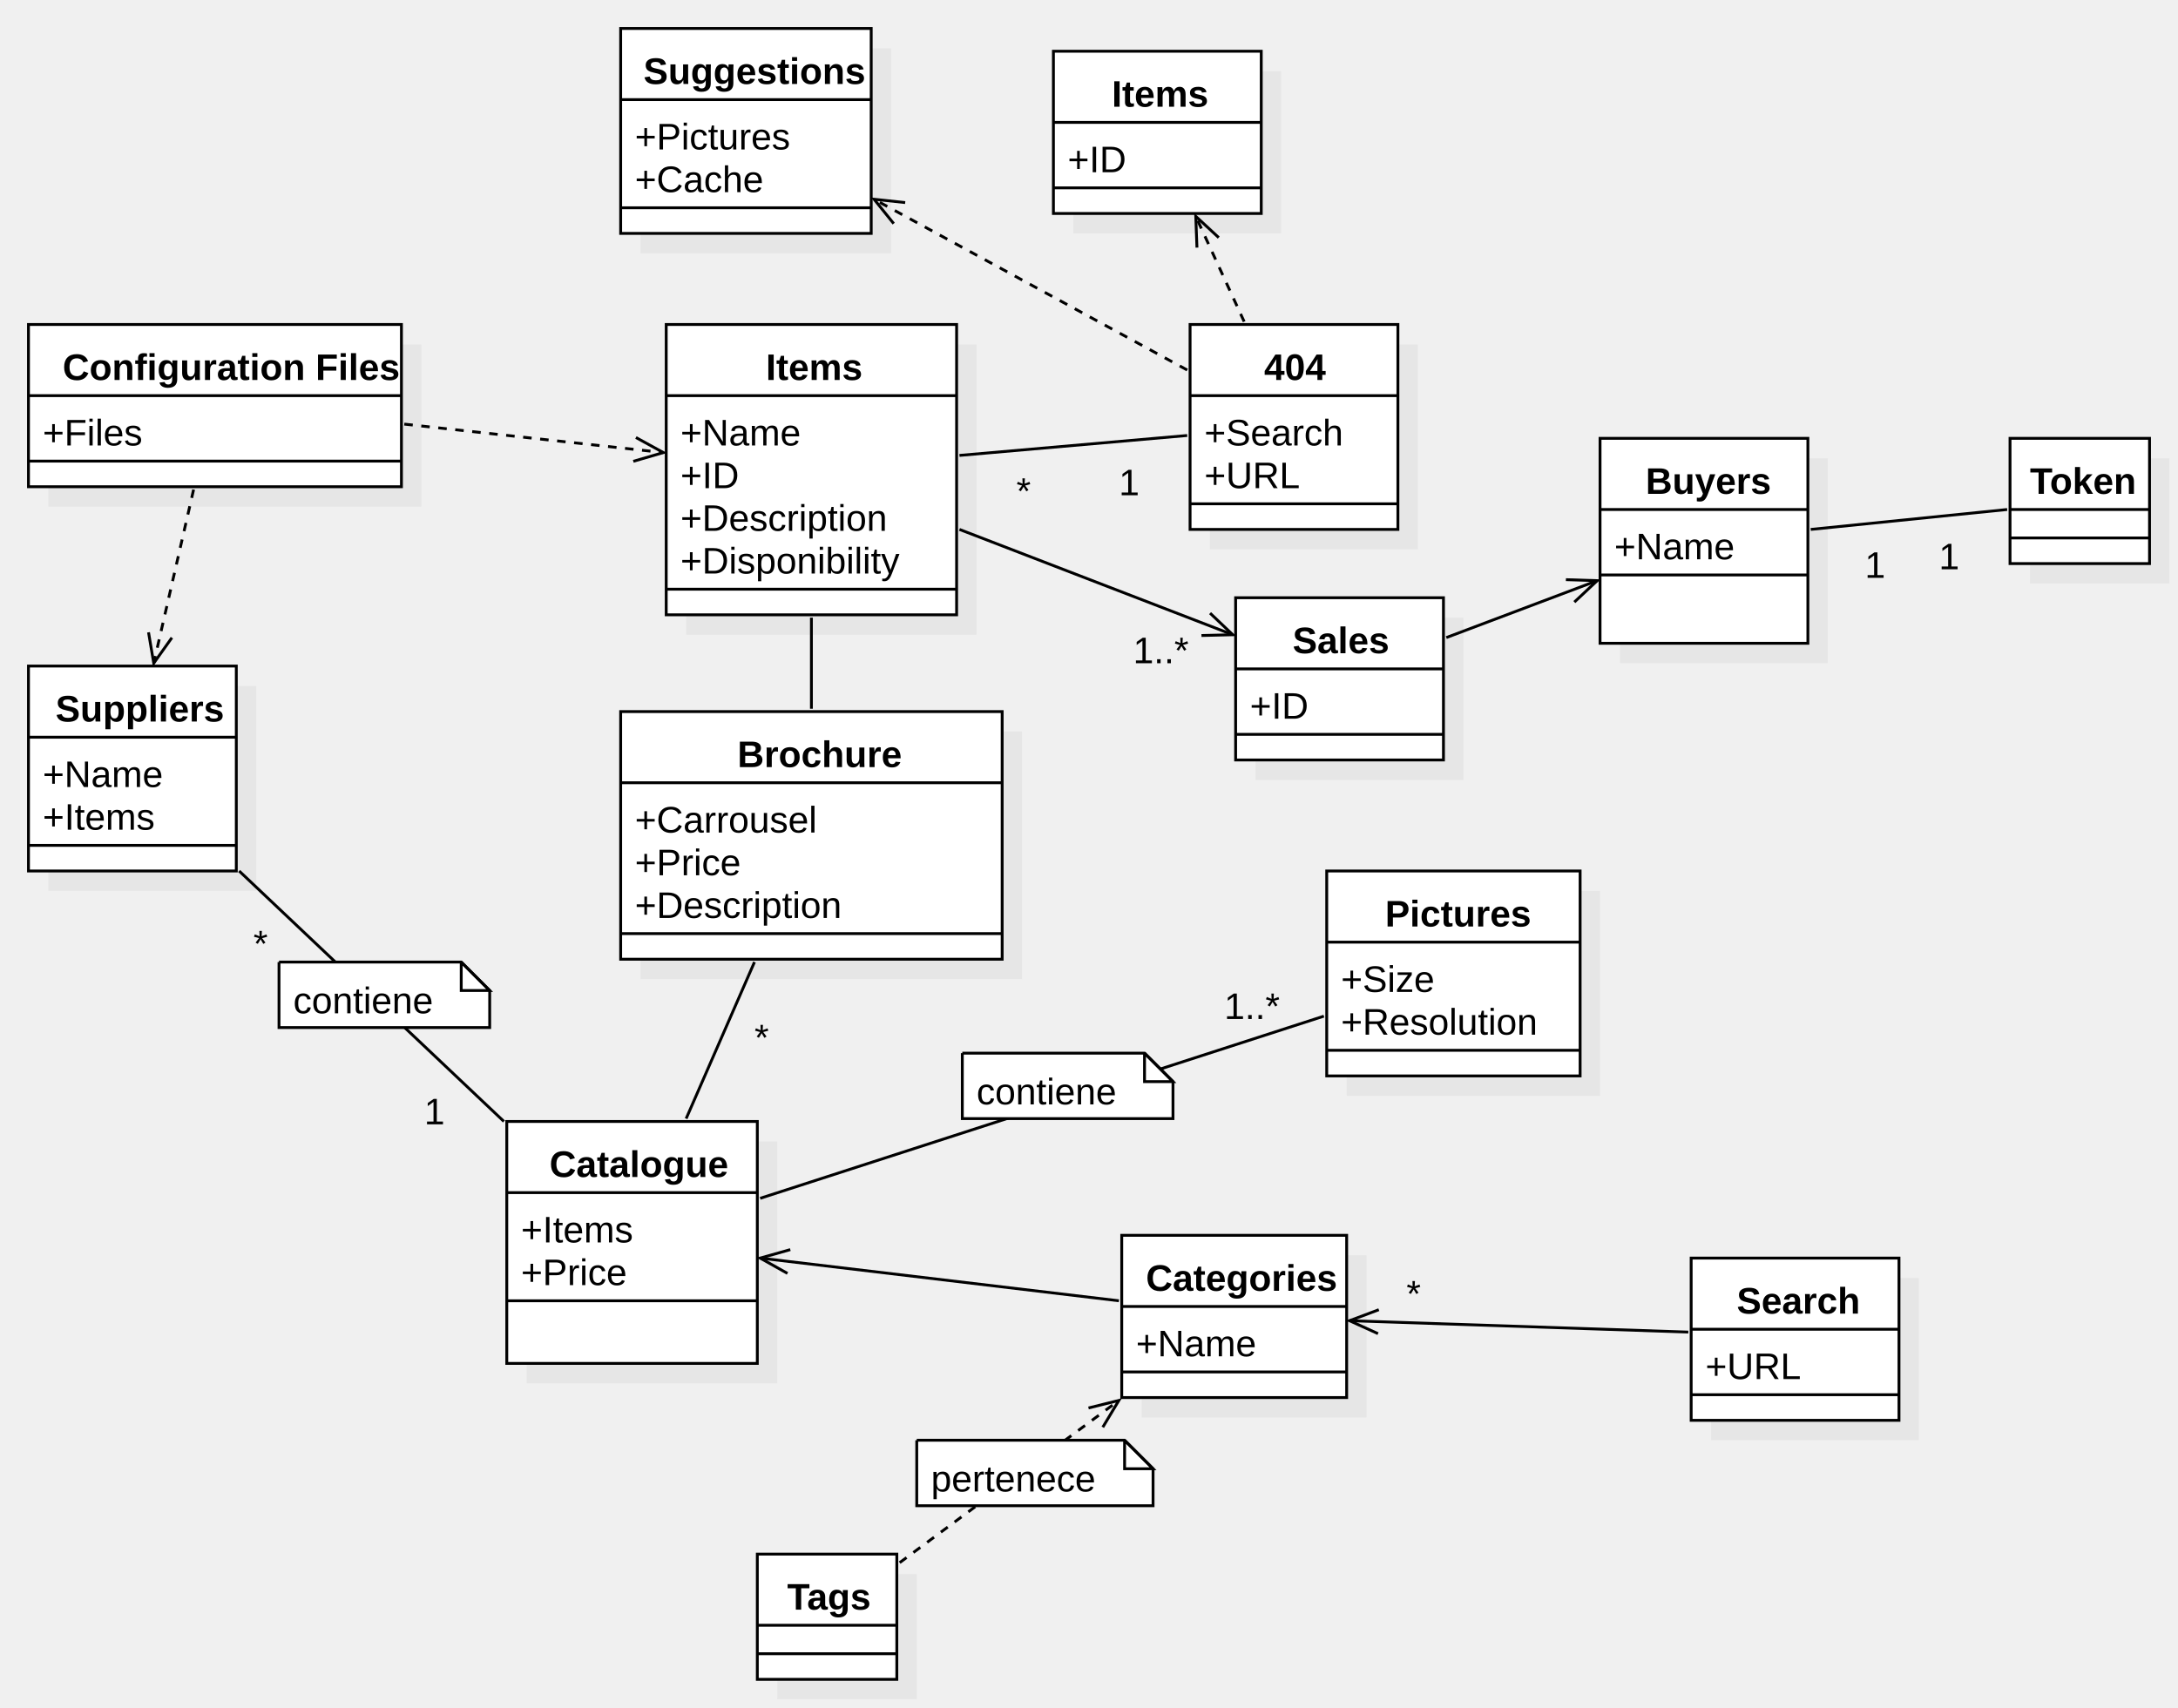
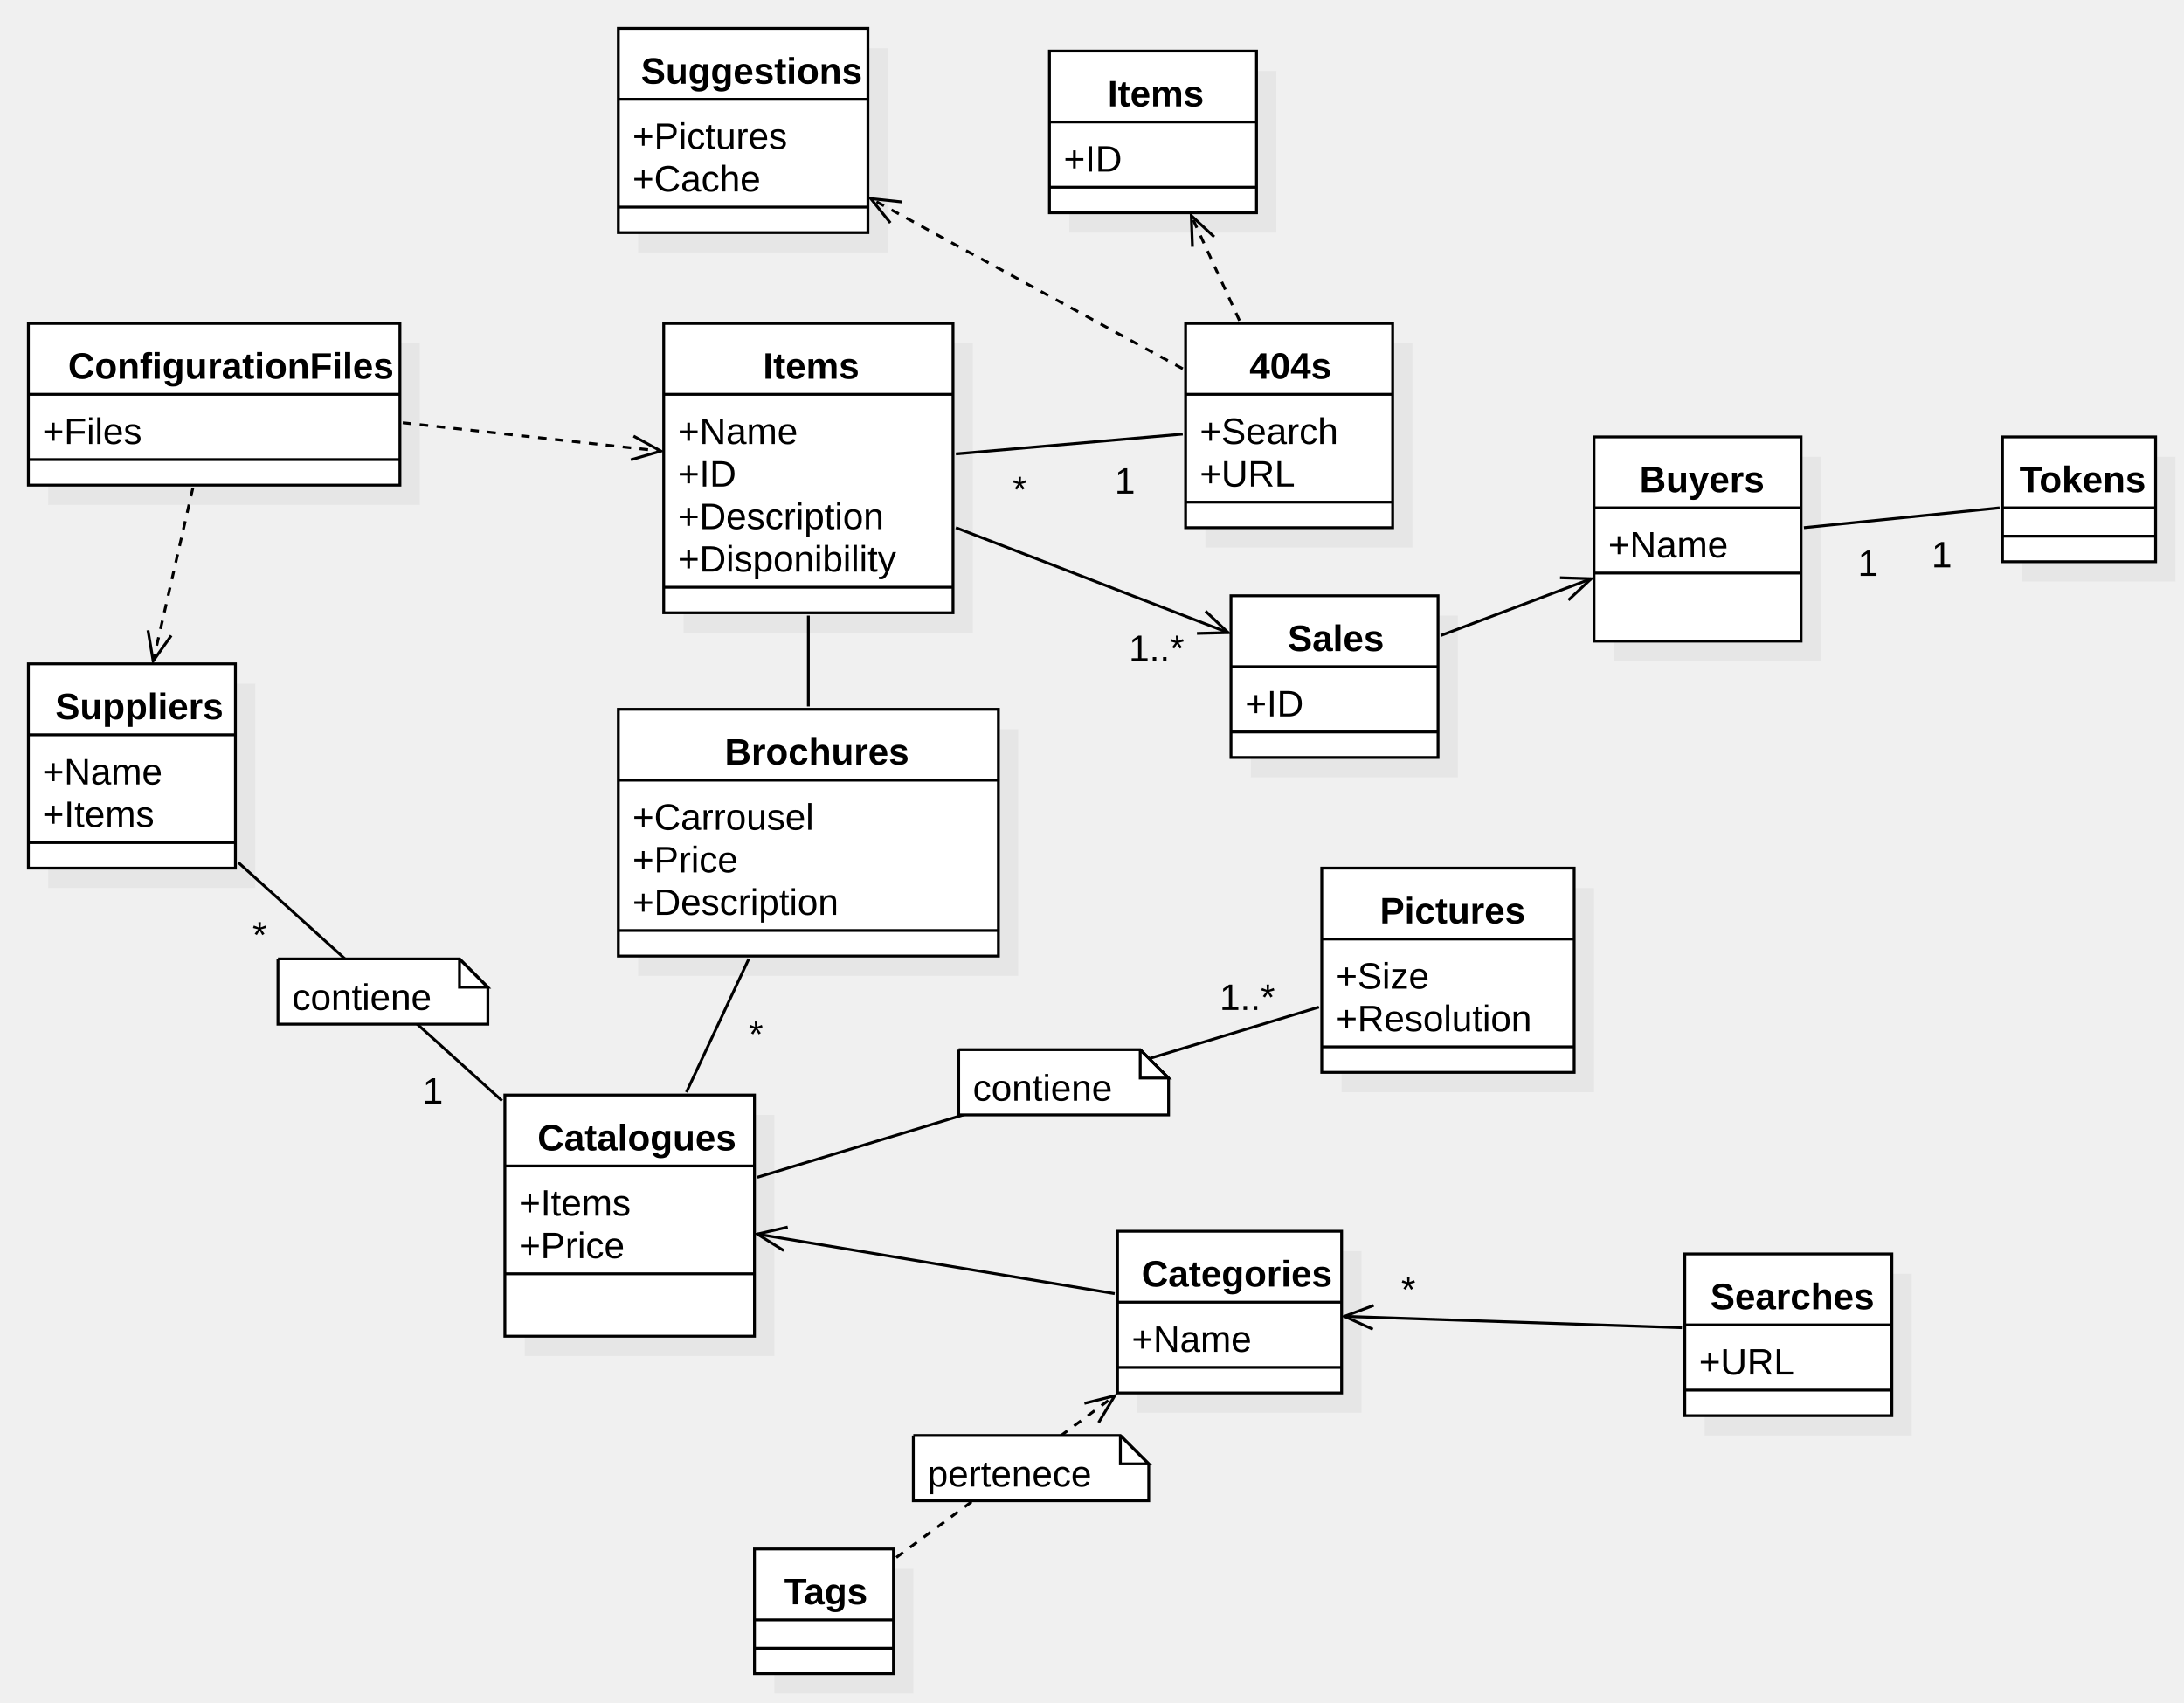
- <svg xmlns="http://www.w3.org/2000/svg" version="1.1" width="765" height="600">
+ <svg xmlns="http://www.w3.org/2000/svg" version="1.1" width="770" height="600">
  <defs />
  <g>
    <g transform="translate(-46,2) scale(1,1)">
      <rect fill="#C0C0C0" stroke="none" x="287" y="119" width="102" height="102" opacity="0.2" />
    </g>
    <g transform="translate(-46,2) scale(1,1)">
      <rect fill="#ffffff" stroke="none" x="280" y="112" width="102" height="102" />
    </g>
    <g transform="translate(-46,2) scale(1,1)">
      <path fill="none" stroke="#000000" d="M 280 112 L 382 112 L 382 214 L 280 214 L 280 112 Z Z" stroke-miterlimit="10" />
    </g>
    <g transform="translate(-46,2) scale(1,1)">
      <path fill="none" stroke="#000000" d="M 280 137 L 382 137" stroke-miterlimit="10" />
    </g>
    <g transform="translate(-46,2) scale(1,1)">
      <path fill="none" stroke="#000000" d="M 280 205 L 382 205" stroke-miterlimit="10" />
    </g>
    <g transform="translate(-46,2) scale(1,1)">
      <g>
        <path fill="none" stroke="none" />
        <text fill="#000000" stroke="none" font-family="Arial" font-size="13px" font-style="normal" font-weight="bold" text-decoration="none" x="315" y="131.5">Items</text>
      </g>
    </g>
    <g transform="translate(-46,2) scale(1,1)">
      <g>
        <path fill="none" stroke="none" />
        <text fill="#000000" stroke="none" font-family="Arial" font-size="13px" font-style="normal" font-weight="normal" text-decoration="none" x="285" y="154.5">+Name</text>
      </g>
    </g>
    <g transform="translate(-46,2) scale(1,1)">
      <g>
        <path fill="none" stroke="none" />
        <text fill="#000000" stroke="none" font-family="Arial" font-size="13px" font-style="normal" font-weight="normal" text-decoration="none" x="285" y="169.5">+ID</text>
      </g>
    </g>
    <g transform="translate(-46,2) scale(1,1)">
      <g>
        <path fill="none" stroke="none" />
        <text fill="#000000" stroke="none" font-family="Arial" font-size="13px" font-style="normal" font-weight="normal" text-decoration="none" x="285" y="184.5">+Description</text>
      </g>
    </g>
    <g transform="translate(-46,2) scale(1,1)">
      <g>
        <path fill="none" stroke="none" />
        <text fill="#000000" stroke="none" font-family="Arial" font-size="13px" font-style="normal" font-weight="normal" text-decoration="none" x="285" y="199.5">+Disponibility</text>
      </g>
    </g>
    <g transform="translate(-46,2) scale(1,1)">
      <rect fill="#C0C0C0" stroke="none" x="271" y="255" width="134" height="87" opacity="0.2" />
    </g>
    <g transform="translate(-46,2) scale(1,1)">
      <rect fill="#ffffff" stroke="none" x="264" y="248" width="134" height="87" />
    </g>
    <g transform="translate(-46,2) scale(1,1)">
      <path fill="none" stroke="#000000" d="M 264 248 L 398 248 L 398 335 L 264 335 L 264 248 Z Z" stroke-miterlimit="10" />
    </g>
    <g transform="translate(-46,2) scale(1,1)">
      <path fill="none" stroke="#000000" d="M 264 273 L 398 273" stroke-miterlimit="10" />
    </g>
    <g transform="translate(-46,2) scale(1,1)">
      <path fill="none" stroke="#000000" d="M 264 326 L 398 326" stroke-miterlimit="10" />
    </g>
    <g transform="translate(-46,2) scale(1,1)">
      <g>
        <path fill="none" stroke="none" />
-         <text fill="#000000" stroke="none" font-family="Arial" font-size="13px" font-style="normal" font-weight="bold" text-decoration="none" x="305" y="267.5">Brochure</text>
+         <text fill="#000000" stroke="none" font-family="Arial" font-size="13px" font-style="normal" font-weight="bold" text-decoration="none" x="301.5" y="267.5">Brochures</text>
      </g>
    </g>
    <g transform="translate(-46,2) scale(1,1)">
      <g>
        <path fill="none" stroke="none" />
        <text fill="#000000" stroke="none" font-family="Arial" font-size="13px" font-style="normal" font-weight="normal" text-decoration="none" x="269" y="290.5">+Carrousel</text>
      </g>
    </g>
    <g transform="translate(-46,2) scale(1,1)">
      <g>
        <path fill="none" stroke="none" />
        <text fill="#000000" stroke="none" font-family="Arial" font-size="13px" font-style="normal" font-weight="normal" text-decoration="none" x="269" y="305.5">+Price</text>
      </g>
    </g>
    <g transform="translate(-46,2) scale(1,1)">
      <g>
        <path fill="none" stroke="none" />
        <text fill="#000000" stroke="none" font-family="Arial" font-size="13px" font-style="normal" font-weight="normal" text-decoration="none" x="269" y="320.5">+Description</text>
      </g>
    </g>
    <g transform="translate(-46,2) scale(1,1)">
-       <rect fill="#C0C0C0" stroke="none" x="231" y="399" width="88" height="85" opacity="0.2" />
-     </g>
-     <g transform="translate(-46,2) scale(1,1)">
-       <rect fill="#ffffff" stroke="none" x="224" y="392" width="88" height="85" />
-     </g>
-     <g transform="translate(-46,2) scale(1,1)">
-       <path fill="none" stroke="#000000" d="M 224 392 L 312 392 L 312 477 L 224 477 L 224 392 Z Z" stroke-miterlimit="10" />
-     </g>
-     <g transform="translate(-46,2) scale(1,1)">
-       <path fill="none" stroke="#000000" d="M 224 417 L 312 417" stroke-miterlimit="10" />
-     </g>
-     <g transform="translate(-46,2) scale(1,1)">
-       <path fill="none" stroke="#000000" d="M 224 455 L 312 455" stroke-miterlimit="10" />
-     </g>
-     <g transform="translate(-46,2) scale(1,1)">
-       <g>
-         <path fill="none" stroke="none" />
-         <text fill="#000000" stroke="none" font-family="Arial" font-size="13px" font-style="normal" font-weight="bold" text-decoration="none" x="239" y="411.5">Catalogue</text>
-       </g>
-     </g>
-     <g transform="translate(-46,2) scale(1,1)">
-       <g>
-         <path fill="none" stroke="none" />
-         <text fill="#000000" stroke="none" font-family="Arial" font-size="13px" font-style="normal" font-weight="normal" text-decoration="none" x="229" y="434.5">+Items</text>
-       </g>
-     </g>
-     <g transform="translate(-46,2) scale(1,1)">
-       <g>
-         <path fill="none" stroke="none" />
-         <text fill="#000000" stroke="none" font-family="Arial" font-size="13px" font-style="normal" font-weight="normal" text-decoration="none" x="229" y="449.5">+Price</text>
+       <rect fill="#C0C0C0" stroke="none" x="231" y="391" width="88" height="85" opacity="0.2" />
+     </g>
+     <g transform="translate(-46,2) scale(1,1)">
+       <rect fill="#ffffff" stroke="none" x="224" y="384" width="88" height="85" />
+     </g>
+     <g transform="translate(-46,2) scale(1,1)">
+       <path fill="none" stroke="#000000" d="M 224 384 L 312 384 L 312 469 L 224 469 L 224 384 Z Z" stroke-miterlimit="10" />
+     </g>
+     <g transform="translate(-46,2) scale(1,1)">
+       <path fill="none" stroke="#000000" d="M 224 409 L 312 409" stroke-miterlimit="10" />
+     </g>
+     <g transform="translate(-46,2) scale(1,1)">
+       <path fill="none" stroke="#000000" d="M 224 447 L 312 447" stroke-miterlimit="10" />
+     </g>
+     <g transform="translate(-46,2) scale(1,1)">
+       <g>
+         <path fill="none" stroke="none" />
+         <text fill="#000000" stroke="none" font-family="Arial" font-size="13px" font-style="normal" font-weight="bold" text-decoration="none" x="235.5" y="403.5">Catalogues</text>
+       </g>
+     </g>
+     <g transform="translate(-46,2) scale(1,1)">
+       <g>
+         <path fill="none" stroke="none" />
+         <text fill="#000000" stroke="none" font-family="Arial" font-size="13px" font-style="normal" font-weight="normal" text-decoration="none" x="229" y="426.5">+Items</text>
+       </g>
+     </g>
+     <g transform="translate(-46,2) scale(1,1)">
+       <g>
+         <path fill="none" stroke="none" />
+         <text fill="#000000" stroke="none" font-family="Arial" font-size="13px" font-style="normal" font-weight="normal" text-decoration="none" x="229" y="441.5">+Price</text>
      </g>
    </g>
    <g transform="translate(-46,2) scale(1,1)">
      <rect fill="#C0C0C0" stroke="none" x="63" y="239" width="73" height="72" opacity="0.2" />
    </g>
    <g transform="translate(-46,2) scale(1,1)">
      <rect fill="#ffffff" stroke="none" x="56" y="232" width="73" height="72" />
    </g>
    <g transform="translate(-46,2) scale(1,1)">
      <path fill="none" stroke="#000000" d="M 56 232 L 129 232 L 129 304 L 56 304 L 56 232 Z Z" stroke-miterlimit="10" />
    </g>
    <g transform="translate(-46,2) scale(1,1)">
      <path fill="none" stroke="#000000" d="M 56 257 L 129 257" stroke-miterlimit="10" />
    </g>
    <g transform="translate(-46,2) scale(1,1)">
      <path fill="none" stroke="#000000" d="M 56 295 L 129 295" stroke-miterlimit="10" />
    </g>
    <g transform="translate(-46,2) scale(1,1)">
      <g>
        <path fill="none" stroke="none" />
        <text fill="#000000" stroke="none" font-family="Arial" font-size="13px" font-style="normal" font-weight="bold" text-decoration="none" x="65.5" y="251.5">Suppliers</text>
      </g>
    </g>
    <g transform="translate(-46,2) scale(1,1)">
      <g>
        <path fill="none" stroke="none" />
        <text fill="#000000" stroke="none" font-family="Arial" font-size="13px" font-style="normal" font-weight="normal" text-decoration="none" x="61" y="274.5">+Name</text>
      </g>
    </g>
    <g transform="translate(-46,2) scale(1,1)">
      <g>
        <path fill="none" stroke="none" />
        <text fill="#000000" stroke="none" font-family="Arial" font-size="13px" font-style="normal" font-weight="normal" text-decoration="none" x="61" y="289.5">+Items</text>
      </g>
    </g>
    <g transform="translate(-46,2) scale(1,1)">
      <rect fill="#C0C0C0" stroke="none" x="487" y="215" width="73" height="57" opacity="0.2" />
    </g>
    <g transform="translate(-46,2) scale(1,1)">
      <rect fill="#ffffff" stroke="none" x="480" y="208" width="73" height="57" />
    </g>
    <g transform="translate(-46,2) scale(1,1)">
      <path fill="none" stroke="#000000" d="M 480 208 L 553 208 L 553 265 L 480 265 L 480 208 Z Z" stroke-miterlimit="10" />
    </g>
    <g transform="translate(-46,2) scale(1,1)">
      <path fill="none" stroke="#000000" d="M 480 233 L 553 233" stroke-miterlimit="10" />
    </g>
    <g transform="translate(-46,2) scale(1,1)">
      <path fill="none" stroke="#000000" d="M 480 256 L 553 256" stroke-miterlimit="10" />
    </g>
    <g transform="translate(-46,2) scale(1,1)">
      <g>
        <path fill="none" stroke="none" />
        <text fill="#000000" stroke="none" font-family="Arial" font-size="13px" font-style="normal" font-weight="bold" text-decoration="none" x="500" y="227.5">Sales</text>
      </g>
    </g>
    <g transform="translate(-46,2) scale(1,1)">
      <g>
        <path fill="none" stroke="none" />
        <text fill="#000000" stroke="none" font-family="Arial" font-size="13px" font-style="normal" font-weight="normal" text-decoration="none" x="485" y="250.5">+ID</text>
      </g>
    </g>
    <g transform="translate(-46,2) scale(1,1)">
      <rect fill="#C0C0C0" stroke="none" x="647" y="447" width="73" height="57" opacity="0.2" />
    </g>
    <g transform="translate(-46,2) scale(1,1)">
      <rect fill="#ffffff" stroke="none" x="640" y="440" width="73" height="57" />
    </g>
    <g transform="translate(-46,2) scale(1,1)">
      <path fill="none" stroke="#000000" d="M 640 440 L 713 440 L 713 497 L 640 497 L 640 440 Z Z" stroke-miterlimit="10" />
    </g>
    <g transform="translate(-46,2) scale(1,1)">
      <path fill="none" stroke="#000000" d="M 640 465 L 713 465" stroke-miterlimit="10" />
    </g>
    <g transform="translate(-46,2) scale(1,1)">
      <path fill="none" stroke="#000000" d="M 640 488 L 713 488" stroke-miterlimit="10" />
    </g>
    <g transform="translate(-46,2) scale(1,1)">
      <g>
        <path fill="none" stroke="none" />
-         <text fill="#000000" stroke="none" font-family="Arial" font-size="13px" font-style="normal" font-weight="bold" text-decoration="none" x="656" y="459.5">Search</text>
+         <text fill="#000000" stroke="none" font-family="Arial" font-size="13px" font-style="normal" font-weight="bold" text-decoration="none" x="649" y="459.5">Searches</text>
      </g>
    </g>
    <g transform="translate(-46,2) scale(1,1)">
      <g>
        <path fill="none" stroke="none" />
        <text fill="#000000" stroke="none" font-family="Arial" font-size="13px" font-style="normal" font-weight="normal" text-decoration="none" x="645" y="482.5">+URL</text>
      </g>
    </g>
    <g transform="translate(-46,2) scale(1,1)">
      <rect fill="#C0C0C0" stroke="none" x="447" y="439" width="79" height="57" opacity="0.2" />
    </g>
    <g transform="translate(-46,2) scale(1,1)">
      <rect fill="#ffffff" stroke="none" x="440" y="432" width="79" height="57" />
    </g>
    <g transform="translate(-46,2) scale(1,1)">
      <path fill="none" stroke="#000000" d="M 440 432 L 519 432 L 519 489 L 440 489 L 440 432 Z Z" stroke-miterlimit="10" />
    </g>
    <g transform="translate(-46,2) scale(1,1)">
      <path fill="none" stroke="#000000" d="M 440 457 L 519 457" stroke-miterlimit="10" />
    </g>
    <g transform="translate(-46,2) scale(1,1)">
      <path fill="none" stroke="#000000" d="M 440 480 L 519 480" stroke-miterlimit="10" />
    </g>
    <g transform="translate(-46,2) scale(1,1)">
      <g>
        <path fill="none" stroke="none" />
        <text fill="#000000" stroke="none" font-family="Arial" font-size="13px" font-style="normal" font-weight="bold" text-decoration="none" x="448.5" y="451.5">Categories</text>
      </g>
    </g>
    <g transform="translate(-46,2) scale(1,1)">
      <g>
        <path fill="none" stroke="none" />
        <text fill="#000000" stroke="none" font-family="Arial" font-size="13px" font-style="normal" font-weight="normal" text-decoration="none" x="445" y="474.5">+Name</text>
      </g>
    </g>
    <g transform="translate(-46,2) scale(1,1)">
      <rect fill="#C0C0C0" stroke="none" x="319" y="551" width="49" height="44" opacity="0.2" />
    </g>
    <g transform="translate(-46,2) scale(1,1)">
      <rect fill="#ffffff" stroke="none" x="312" y="544" width="49" height="44" />
    </g>
    <g transform="translate(-46,2) scale(1,1)">
      <path fill="none" stroke="#000000" d="M 312 544 L 361 544 L 361 588 L 312 588 L 312 544 Z Z" stroke-miterlimit="10" />
    </g>
    <g transform="translate(-46,2) scale(1,1)">
      <path fill="none" stroke="#000000" d="M 312 569 L 361 569" stroke-miterlimit="10" />
    </g>
    <g transform="translate(-46,2) scale(1,1)">
      <path fill="none" stroke="#000000" d="M 312 579 L 361 579" stroke-miterlimit="10" />
    </g>
    <g transform="translate(-46,2) scale(1,1)">
      <g>
        <path fill="none" stroke="none" />
        <text fill="#000000" stroke="none" font-family="Arial" font-size="13px" font-style="normal" font-weight="bold" text-decoration="none" x="322.5" y="563.5">Tags</text>
      </g>
    </g>
    <g transform="translate(-46,2) scale(1,1)">
      <rect fill="#C0C0C0" stroke="none" x="471" y="119" width="73" height="72" opacity="0.2" />
    </g>
    <g transform="translate(-46,2) scale(1,1)">
      <rect fill="#ffffff" stroke="none" x="464" y="112" width="73" height="72" />
    </g>
    <g transform="translate(-46,2) scale(1,1)">
      <path fill="none" stroke="#000000" d="M 464 112 L 537 112 L 537 184 L 464 184 L 464 112 Z Z" stroke-miterlimit="10" />
    </g>
    <g transform="translate(-46,2) scale(1,1)">
      <path fill="none" stroke="#000000" d="M 464 137 L 537 137" stroke-miterlimit="10" />
    </g>
    <g transform="translate(-46,2) scale(1,1)">
      <path fill="none" stroke="#000000" d="M 464 175 L 537 175" stroke-miterlimit="10" />
    </g>
    <g transform="translate(-46,2) scale(1,1)">
      <g>
        <path fill="none" stroke="none" />
-         <text fill="#000000" stroke="none" font-family="Arial" font-size="13px" font-style="normal" font-weight="bold" text-decoration="none" x="490" y="131.5">404</text>
+         <text fill="#000000" stroke="none" font-family="Arial" font-size="13px" font-style="normal" font-weight="bold" text-decoration="none" x="486.5" y="131.5">404s</text>
      </g>
    </g>
    <g transform="translate(-46,2) scale(1,1)">
      <g>
        <path fill="none" stroke="none" />
        <text fill="#000000" stroke="none" font-family="Arial" font-size="13px" font-style="normal" font-weight="normal" text-decoration="none" x="469" y="154.5">+Search</text>
      </g>
    </g>
    <g transform="translate(-46,2) scale(1,1)">
      <g>
        <path fill="none" stroke="none" />
        <text fill="#000000" stroke="none" font-family="Arial" font-size="13px" font-style="normal" font-weight="normal" text-decoration="none" x="469" y="169.5">+URL</text>
      </g>
    </g>
    <g transform="translate(-46,2) scale(1,1)">
      <rect fill="#C0C0C0" stroke="none" x="63" y="119" width="131" height="57" opacity="0.2" />
    </g>
    <g transform="translate(-46,2) scale(1,1)">
      <rect fill="#ffffff" stroke="none" x="56" y="112" width="131" height="57" />
    </g>
    <g transform="translate(-46,2) scale(1,1)">
      <path fill="none" stroke="#000000" d="M 56 112 L 187 112 L 187 169 L 56 169 L 56 112 Z Z" stroke-miterlimit="10" />
    </g>
    <g transform="translate(-46,2) scale(1,1)">
      <path fill="none" stroke="#000000" d="M 56 137 L 187 137" stroke-miterlimit="10" />
    </g>
    <g transform="translate(-46,2) scale(1,1)">
      <path fill="none" stroke="#000000" d="M 56 160 L 187 160" stroke-miterlimit="10" />
    </g>
    <g transform="translate(-46,2) scale(1,1)">
      <g>
        <path fill="none" stroke="none" />
-         <text fill="#000000" stroke="none" font-family="Arial" font-size="13px" font-style="normal" font-weight="bold" text-decoration="none" x="68" y="131.5">Configuration Files</text>
+         <text fill="#000000" stroke="none" font-family="Arial" font-size="13px" font-style="normal" font-weight="bold" text-decoration="none" x="70" y="131.5">ConfigurationFiles</text>
      </g>
    </g>
    <g transform="translate(-46,2) scale(1,1)">
      <g>
        <path fill="none" stroke="none" />
        <text fill="#000000" stroke="none" font-family="Arial" font-size="13px" font-style="normal" font-weight="normal" text-decoration="none" x="61" y="154.5">+Files</text>
      </g>
    </g>
    <g transform="translate(-46,2) scale(1,1)">
      <rect fill="#C0C0C0" stroke="none" x="519" y="311" width="89" height="72" opacity="0.2" />
    </g>
    <g transform="translate(-46,2) scale(1,1)">
      <rect fill="#ffffff" stroke="none" x="512" y="304" width="89" height="72" />
    </g>
    <g transform="translate(-46,2) scale(1,1)">
      <path fill="none" stroke="#000000" d="M 512 304 L 601 304 L 601 376 L 512 376 L 512 304 Z Z" stroke-miterlimit="10" />
    </g>
    <g transform="translate(-46,2) scale(1,1)">
      <path fill="none" stroke="#000000" d="M 512 329 L 601 329" stroke-miterlimit="10" />
    </g>
    <g transform="translate(-46,2) scale(1,1)">
      <path fill="none" stroke="#000000" d="M 512 367 L 601 367" stroke-miterlimit="10" />
    </g>
    <g transform="translate(-46,2) scale(1,1)">
      <g>
        <path fill="none" stroke="none" />
        <text fill="#000000" stroke="none" font-family="Arial" font-size="13px" font-style="normal" font-weight="bold" text-decoration="none" x="532.5" y="323.5">Pictures</text>
      </g>
    </g>
    <g transform="translate(-46,2) scale(1,1)">
      <g>
        <path fill="none" stroke="none" />
        <text fill="#000000" stroke="none" font-family="Arial" font-size="13px" font-style="normal" font-weight="normal" text-decoration="none" x="517" y="346.5">+Size</text>
      </g>
    </g>
    <g transform="translate(-46,2) scale(1,1)">
      <g>
        <path fill="none" stroke="none" />
        <text fill="#000000" stroke="none" font-family="Arial" font-size="13px" font-style="normal" font-weight="normal" text-decoration="none" x="517" y="361.5">+Resolution</text>
      </g>
    </g>
    <g transform="translate(-46,2) scale(1,1)">
      <rect fill="#C0C0C0" stroke="none" x="615" y="159" width="73" height="72" opacity="0.2" />
    </g>
    <g transform="translate(-46,2) scale(1,1)">
      <rect fill="#ffffff" stroke="none" x="608" y="152" width="73" height="72" />
    </g>
    <g transform="translate(-46,2) scale(1,1)">
      <path fill="none" stroke="#000000" d="M 608 152 L 681 152 L 681 224 L 608 224 L 608 152 Z Z" stroke-miterlimit="10" />
    </g>
    <g transform="translate(-46,2) scale(1,1)">
      <path fill="none" stroke="#000000" d="M 608 177 L 681 177" stroke-miterlimit="10" />
    </g>
    <g transform="translate(-46,2) scale(1,1)">
      <path fill="none" stroke="#000000" d="M 608 200 L 681 200" stroke-miterlimit="10" />
    </g>
    <g transform="translate(-46,2) scale(1,1)">
      <g>
        <path fill="none" stroke="none" />
        <text fill="#000000" stroke="none" font-family="Arial" font-size="13px" font-style="normal" font-weight="bold" text-decoration="none" x="624" y="171.5">Buyers</text>
      </g>
    </g>
    <g transform="translate(-46,2) scale(1,1)">
      <g>
        <path fill="none" stroke="none" />
        <text fill="#000000" stroke="none" font-family="Arial" font-size="13px" font-style="normal" font-weight="normal" text-decoration="none" x="613" y="194.5">+Name</text>
      </g>
    </g>
    <g transform="translate(-46,2) scale(1,1)">
      <path fill="none" stroke="#000000" d="M 331 247 L 331 215" stroke-miterlimit="10" />
    </g>
    <g transform="translate(-46,2) scale(1,1)">
-       <rect fill="#C0C0C0" stroke="none" x="759" y="159" width="49" height="44" opacity="0.2" />
-     </g>
-     <g transform="translate(-46,2) scale(1,1)">
-       <rect fill="#ffffff" stroke="none" x="752" y="152" width="49" height="44" />
-     </g>
-     <g transform="translate(-46,2) scale(1,1)">
-       <path fill="none" stroke="#000000" d="M 752 152 L 801 152 L 801 196 L 752 196 L 752 152 Z Z" stroke-miterlimit="10" />
-     </g>
-     <g transform="translate(-46,2) scale(1,1)">
-       <path fill="none" stroke="#000000" d="M 752 177 L 801 177" stroke-miterlimit="10" />
-     </g>
-     <g transform="translate(-46,2) scale(1,1)">
-       <path fill="none" stroke="#000000" d="M 752 187 L 801 187" stroke-miterlimit="10" />
-     </g>
-     <g transform="translate(-46,2) scale(1,1)">
-       <g>
-         <path fill="none" stroke="none" />
-         <text fill="#000000" stroke="none" font-family="Arial" font-size="13px" font-style="normal" font-weight="bold" text-decoration="none" x="759" y="171.5">Token</text>
+       <rect fill="#C0C0C0" stroke="none" x="759" y="159" width="54" height="44" opacity="0.2" />
+     </g>
+     <g transform="translate(-46,2) scale(1,1)">
+       <rect fill="#ffffff" stroke="none" x="752" y="152" width="54" height="44" />
+     </g>
+     <g transform="translate(-46,2) scale(1,1)">
+       <path fill="none" stroke="#000000" d="M 752 152 L 806 152 L 806 196 L 752 196 L 752 152 Z Z" stroke-miterlimit="10" />
+     </g>
+     <g transform="translate(-46,2) scale(1,1)">
+       <path fill="none" stroke="#000000" d="M 752 177 L 806 177" stroke-miterlimit="10" />
+     </g>
+     <g transform="translate(-46,2) scale(1,1)">
+       <path fill="none" stroke="#000000" d="M 752 187 L 806 187" stroke-miterlimit="10" />
+     </g>
+     <g transform="translate(-46,2) scale(1,1)">
+       <g>
+         <path fill="none" stroke="none" />
+         <text fill="#000000" stroke="none" font-family="Arial" font-size="13px" font-style="normal" font-weight="bold" text-decoration="none" x="758" y="171.5">Tokens</text>
      </g>
    </g>
    <g transform="translate(-46,2) scale(1,1)">
      <path fill="none" stroke="#000000" d="M 682 184 L 751 177" stroke-miterlimit="10" />
    </g>
    <g transform="translate(-46,2) scale(1,1)">
      <g>
        <path fill="none" stroke="none" />
        <text fill="#000000" stroke="none" font-family="Arial" font-size="13px" font-style="normal" font-weight="normal" text-decoration="none" x="701" y="201">1</text>
      </g>
    </g>
    <g transform="translate(-46,2) scale(1,1)">
      <g>
        <path fill="none" stroke="none" />
        <text fill="#000000" stroke="none" font-family="Arial" font-size="13px" font-style="normal" font-weight="normal" text-decoration="none" x="727" y="198">1</text>
      </g>
    </g>
    <g transform="translate(-46,2) scale(1,1)">
      <path fill="none" stroke="#000000" d="M 362 547 L 439 490" stroke-miterlimit="10" stroke-dasharray="3" />
    </g>
    <g transform="translate(-46,2) scale(1,1)">
      <path fill="none" stroke="#000000" d="M 433.336 499.43 L 439 490 L 428.327 492.663" stroke-miterlimit="10" />
    </g>
    <g transform="translate(-46,2) scale(1,1)">
      <path fill="none" stroke="#000000" d="M 188 147 L 279 157" stroke-miterlimit="10" stroke-dasharray="3" />
    </g>
    <g transform="translate(-46,2) scale(1,1)">
      <path fill="none" stroke="#000000" d="M 268.438 160.074 L 279 157 L 269.358 151.706" stroke-miterlimit="10" />
    </g>
    <g transform="translate(-46,2) scale(1,1)">
      <path fill="none" stroke="#000000" d="M 114 170 L 100 231" stroke-miterlimit="10" stroke-dasharray="3" />
    </g>
    <g transform="translate(-46,2) scale(1,1)">
      <path fill="none" stroke="#000000" d="M 98.17 220.153 L 100 231 L 106.376 222.036" stroke-miterlimit="10" />
    </g>
    <g transform="translate(-46,2) scale(1,1)">
      <rect fill="#C0C0C0" stroke="none" x="271" y="15" width="88" height="72" opacity="0.2" />
    </g>
    <g transform="translate(-46,2) scale(1,1)">
      <rect fill="#ffffff" stroke="none" x="264" y="8" width="88" height="72" />
    </g>
    <g transform="translate(-46,2) scale(1,1)">
      <path fill="none" stroke="#000000" d="M 264 8 L 352 8 L 352 80 L 264 80 L 264 8 Z Z" stroke-miterlimit="10" />
    </g>
    <g transform="translate(-46,2) scale(1,1)">
      <path fill="none" stroke="#000000" d="M 264 33 L 352 33" stroke-miterlimit="10" />
    </g>
    <g transform="translate(-46,2) scale(1,1)">
      <path fill="none" stroke="#000000" d="M 264 71 L 352 71" stroke-miterlimit="10" />
    </g>
    <g transform="translate(-46,2) scale(1,1)">
      <g>
        <path fill="none" stroke="none" />
        <text fill="#000000" stroke="none" font-family="Arial" font-size="13px" font-style="normal" font-weight="bold" text-decoration="none" x="272" y="27.5">Suggestions</text>
      </g>
    </g>
    <g transform="translate(-46,2) scale(1,1)">
      <g>
        <path fill="none" stroke="none" />
        <text fill="#000000" stroke="none" font-family="Arial" font-size="13px" font-style="normal" font-weight="normal" text-decoration="none" x="269" y="50.5">+Pictures</text>
      </g>
    </g>
    <g transform="translate(-46,2) scale(1,1)">
      <g>
        <path fill="none" stroke="none" />
        <text fill="#000000" stroke="none" font-family="Arial" font-size="13px" font-style="normal" font-weight="normal" text-decoration="none" x="269" y="65.5">+Cache</text>
      </g>
    </g>
    <g transform="translate(-46,2) scale(1,1)">
      <rect fill="#C0C0C0" stroke="none" x="423" y="23" width="73" height="57" opacity="0.2" />
    </g>
    <g transform="translate(-46,2) scale(1,1)">
      <rect fill="#ffffff" stroke="none" x="416" y="16" width="73" height="57" />
    </g>
    <g transform="translate(-46,2) scale(1,1)">
      <path fill="none" stroke="#000000" d="M 416 16 L 489 16 L 489 73 L 416 73 L 416 16 Z Z" stroke-miterlimit="10" />
    </g>
    <g transform="translate(-46,2) scale(1,1)">
      <path fill="none" stroke="#000000" d="M 416 41 L 489 41" stroke-miterlimit="10" />
    </g>
    <g transform="translate(-46,2) scale(1,1)">
      <path fill="none" stroke="#000000" d="M 416 64 L 489 64" stroke-miterlimit="10" />
    </g>
    <g transform="translate(-46,2) scale(1,1)">
      <g>
        <path fill="none" stroke="none" />
        <text fill="#000000" stroke="none" font-family="Arial" font-size="13px" font-style="normal" font-weight="bold" text-decoration="none" x="436.5" y="35.5">Items</text>
      </g>
    </g>
    <g transform="translate(-46,2) scale(1,1)">
      <g>
        <path fill="none" stroke="none" />
        <text fill="#000000" stroke="none" font-family="Arial" font-size="13px" font-style="normal" font-weight="normal" text-decoration="none" x="421" y="58.5">+ID</text>
      </g>
    </g>
    <g transform="translate(-46,2) scale(1,1)">
      <path fill="none" stroke="#000000" d="M 463 128 L 353 68" stroke-miterlimit="10" stroke-dasharray="3" />
    </g>
    <g transform="translate(-46,2) scale(1,1)">
      <path fill="none" stroke="#000000" d="M 363.938 69.171 L 353 68 L 359.906 76.562" stroke-miterlimit="10" />
    </g>
    <g transform="translate(-46,2) scale(1,1)">
      <path fill="none" stroke="#000000" d="M 483 111 L 466 74" stroke-miterlimit="10" stroke-dasharray="3" />
    </g>
    <g transform="translate(-46,2) scale(1,1)">
      <path fill="none" stroke="#000000" d="M 474.068 81.477 L 466 74 L 466.418 84.992" stroke-miterlimit="10" />
    </g>
    <g transform="translate(-46,2) scale(1,1)">
-       <path fill="none" stroke="#000000" d="M 287 391 L 311 336" stroke-miterlimit="10" />
-     </g>
-     <g transform="translate(-46,2) scale(1,1)">
-       <g>
-         <path fill="none" stroke="none" />
-         <text fill="#000000" stroke="none" font-family="Arial" font-size="13px" font-style="normal" font-weight="normal" text-decoration="none" x="311" y="367">*</text>
+       <path fill="none" stroke="#000000" d="M 288 383 L 310 336" stroke-miterlimit="10" />
+     </g>
+     <g transform="translate(-46,2) scale(1,1)">
+       <g>
+         <path fill="none" stroke="none" />
+         <text fill="#000000" stroke="none" font-family="Arial" font-size="13px" font-style="normal" font-weight="normal" text-decoration="none" x="310" y="367">*</text>
      </g>
    </g>
    <g transform="translate(-46,2) scale(1,1)">
      <path fill="none" stroke="#000000" d="M 554 222 L 607 202" stroke-miterlimit="10" />
    </g>
    <g transform="translate(-46,2) scale(1,1)">
      <path fill="none" stroke="#000000" d="M 598.978 209.526 L 607 202 L 596.006 201.65" stroke-miterlimit="10" />
    </g>
    <g transform="translate(-46,2) scale(1,1)">
      <path fill="none" stroke="#000000" d="M 383 158 L 463 151" stroke-miterlimit="10" />
    </g>
    <g transform="translate(-46,2) scale(1,1)">
      <g>
        <path fill="none" stroke="none" />
        <text fill="#000000" stroke="none" font-family="Arial" font-size="13px" font-style="normal" font-weight="normal" text-decoration="none" x="403" y="175">*</text>
      </g>
    </g>
    <g transform="translate(-46,2) scale(1,1)">
      <g>
        <path fill="none" stroke="none" />
        <text fill="#000000" stroke="none" font-family="Arial" font-size="13px" font-style="normal" font-weight="normal" text-decoration="none" x="439" y="172">1</text>
      </g>
    </g>
    <g transform="translate(-46,2) scale(1,1)">
      <path fill="none" stroke="#000000" d="M 383 184 L 479 221" stroke-miterlimit="10" />
    </g>
    <g transform="translate(-46,2) scale(1,1)">
      <path fill="none" stroke="#000000" d="M 468.003 221.273 L 479 221 L 471.031 213.417" stroke-miterlimit="10" />
    </g>
    <g transform="translate(-46,2) scale(1,1)">
      <g>
        <path fill="none" stroke="none" />
        <text fill="#000000" stroke="none" font-family="Arial" font-size="13px" font-style="normal" font-weight="normal" text-decoration="none" x="444" y="231">1..*</text>
      </g>
    </g>
    <g transform="translate(-46,2) scale(1,1)">
-       <path fill="none" stroke="#000000" d="M 439 455 L 313 440" stroke-miterlimit="10" />
-     </g>
-     <g transform="translate(-46,2) scale(1,1)">
-       <path fill="none" stroke="#000000" d="M 323.589 437.021 L 313 440 L 322.594 445.381" stroke-miterlimit="10" />
-     </g>
-     <g transform="translate(-46,2) scale(1,1)">
-       <path fill="none" stroke="#000000" d="M 130 304 L 223 392" stroke-miterlimit="10" />
-     </g>
-     <g transform="translate(-46,2) scale(1,1)">
-       <g>
-         <path fill="none" stroke="none" />
-         <text fill="#000000" stroke="none" font-family="Arial" font-size="13px" font-style="normal" font-weight="normal" text-decoration="none" x="135" y="334">*</text>
-       </g>
-     </g>
-     <g transform="translate(-46,2) scale(1,1)">
-       <g>
-         <path fill="none" stroke="none" />
-         <text fill="#000000" stroke="none" font-family="Arial" font-size="13px" font-style="normal" font-weight="normal" text-decoration="none" x="195" y="393">1</text>
+       <path fill="none" stroke="#000000" d="M 439 454 L 313 433" stroke-miterlimit="10" />
+     </g>
+     <g transform="translate(-46,2) scale(1,1)">
+       <path fill="none" stroke="#000000" d="M 323.716 430.518 L 313 433 L 322.332 438.823" stroke-miterlimit="10" />
+     </g>
+     <g transform="translate(-46,2) scale(1,1)">
+       <path fill="none" stroke="#000000" d="M 130 302 L 223 386" stroke-miterlimit="10" />
+     </g>
+     <g transform="translate(-46,2) scale(1,1)">
+       <g>
+         <path fill="none" stroke="none" />
+         <text fill="#000000" stroke="none" font-family="Arial" font-size="13px" font-style="normal" font-weight="normal" text-decoration="none" x="135" y="332">*</text>
+       </g>
+     </g>
+     <g transform="translate(-46,2) scale(1,1)">
+       <g>
+         <path fill="none" stroke="none" />
+         <text fill="#000000" stroke="none" font-family="Arial" font-size="13px" font-style="normal" font-weight="normal" text-decoration="none" x="195" y="387">1</text>
      </g>
    </g>
    <g transform="translate(-46,2) scale(1,1)">
      <path fill="none" stroke="#000000" d="M 639 466 L 520 462" stroke-miterlimit="10" />
    </g>
    <g transform="translate(-46,2) scale(1,1)">
      <path fill="none" stroke="#000000" d="M 530.298 458.134 L 520 462 L 530.016 466.549" stroke-miterlimit="10" />
    </g>
    <g transform="translate(-46,2) scale(1,1)">
      <g>
        <path fill="none" stroke="none" />
        <text fill="#000000" stroke="none" font-family="Arial" font-size="13px" font-style="normal" font-weight="normal" text-decoration="none" x="540" y="457">*</text>
      </g>
    </g>
    <g transform="translate(-46,2) scale(1,1)">
      <path fill="#ffffff" stroke="none" d="M 144 336 L 208 336 L 218 346 L 218 359 L 144 359 L 144 336" />
    </g>
    <g transform="translate(-46,2) scale(1,1)">
      <path fill="none" stroke="#000000" d="M 144 336 L 208 336 L 218 346 L 218 359 L 144 359 L 144 336 L 144 336" stroke-miterlimit="10" />
    </g>
    <g transform="translate(-46,2) scale(1,1)">
      <path fill="none" stroke="#000000" d="M 208 336 L 208 346 L 218 346 L 208 336" stroke-miterlimit="10" />
    </g>
    <g transform="translate(-46,2) scale(1,1)">
      <g>
        <path fill="none" stroke="none" />
        <text fill="#000000" stroke="none" font-family="Arial" font-size="13px" font-style="normal" font-weight="normal" text-decoration="none" x="149" y="354">contiene</text>
      </g>
    </g>
    <g transform="translate(-46,2) scale(1,1)">
      <path fill="#ffffff" stroke="none" d="M 368 504 L 441 504 L 451 514 L 451 527 L 368 527 L 368 504" />
    </g>
    <g transform="translate(-46,2) scale(1,1)">
      <path fill="none" stroke="#000000" d="M 368 504 L 441 504 L 451 514 L 451 527 L 368 527 L 368 504 L 368 504" stroke-miterlimit="10" />
    </g>
    <g transform="translate(-46,2) scale(1,1)">
      <path fill="none" stroke="#000000" d="M 441 504 L 441 514 L 451 514 L 441 504" stroke-miterlimit="10" />
    </g>
    <g transform="translate(-46,2) scale(1,1)">
      <g>
        <path fill="none" stroke="none" />
        <text fill="#000000" stroke="none" font-family="Arial" font-size="13px" font-style="normal" font-weight="normal" text-decoration="none" x="373" y="522">pertenece</text>
      </g>
    </g>
    <g transform="translate(-46,2) scale(1,1)">
-       <path fill="none" stroke="#000000" d="M 511 355 L 313 419" stroke-miterlimit="10" />
-     </g>
-     <g transform="translate(-46,2) scale(1,1)">
-       <g>
-         <path fill="none" stroke="none" />
-         <text fill="#000000" stroke="none" font-family="Arial" font-size="13px" font-style="normal" font-weight="normal" text-decoration="none" x="476" y="356">1..*</text>
+       <path fill="none" stroke="#000000" d="M 511 353 L 313 413" stroke-miterlimit="10" />
+     </g>
+     <g transform="translate(-46,2) scale(1,1)">
+       <g>
+         <path fill="none" stroke="none" />
+         <text fill="#000000" stroke="none" font-family="Arial" font-size="13px" font-style="normal" font-weight="normal" text-decoration="none" x="476" y="354">1..*</text>
      </g>
    </g>
    <g transform="translate(-46,2) scale(1,1)">
      <path fill="#ffffff" stroke="none" d="M 384 368 L 448 368 L 458 378 L 458 391 L 384 391 L 384 368" />
    </g>
    <g transform="translate(-46,2) scale(1,1)">
      <path fill="none" stroke="#000000" d="M 384 368 L 448 368 L 458 378 L 458 391 L 384 391 L 384 368 L 384 368" stroke-miterlimit="10" />
    </g>
    <g transform="translate(-46,2) scale(1,1)">
      <path fill="none" stroke="#000000" d="M 448 368 L 448 378 L 458 378 L 448 368" stroke-miterlimit="10" />
    </g>
    <g transform="translate(-46,2) scale(1,1)">
      <g>
        <path fill="none" stroke="none" />
        <text fill="#000000" stroke="none" font-family="Arial" font-size="13px" font-style="normal" font-weight="normal" text-decoration="none" x="389" y="386">contiene</text>
      </g>
    </g>
  </g>
</svg>
